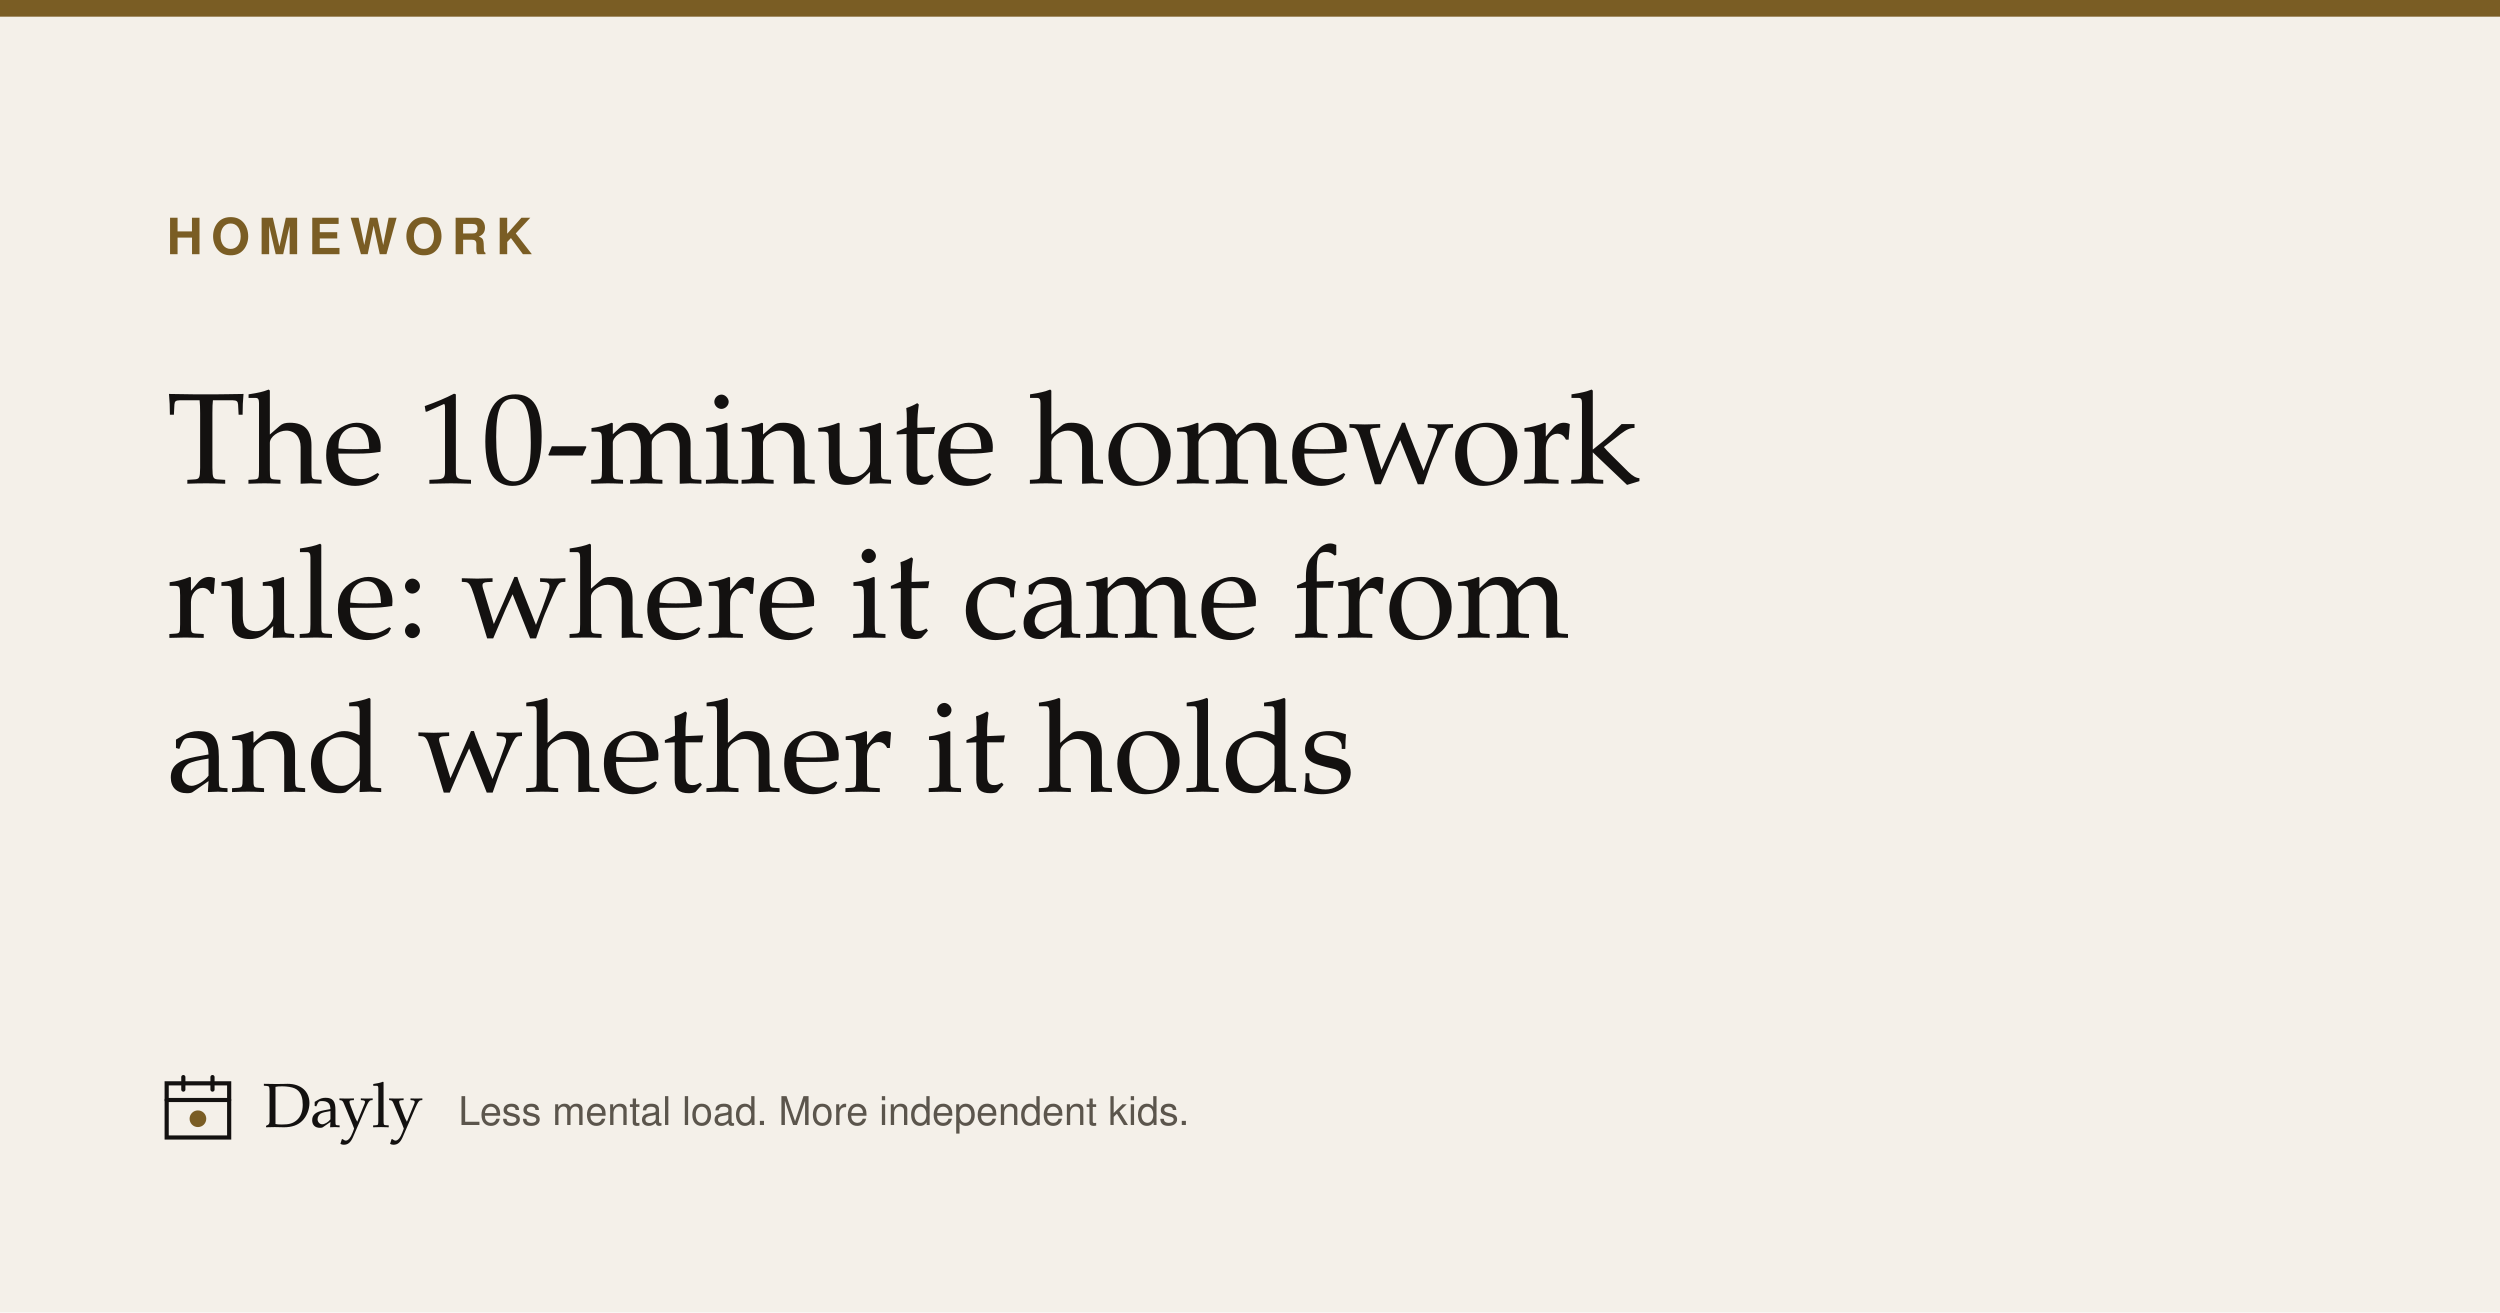
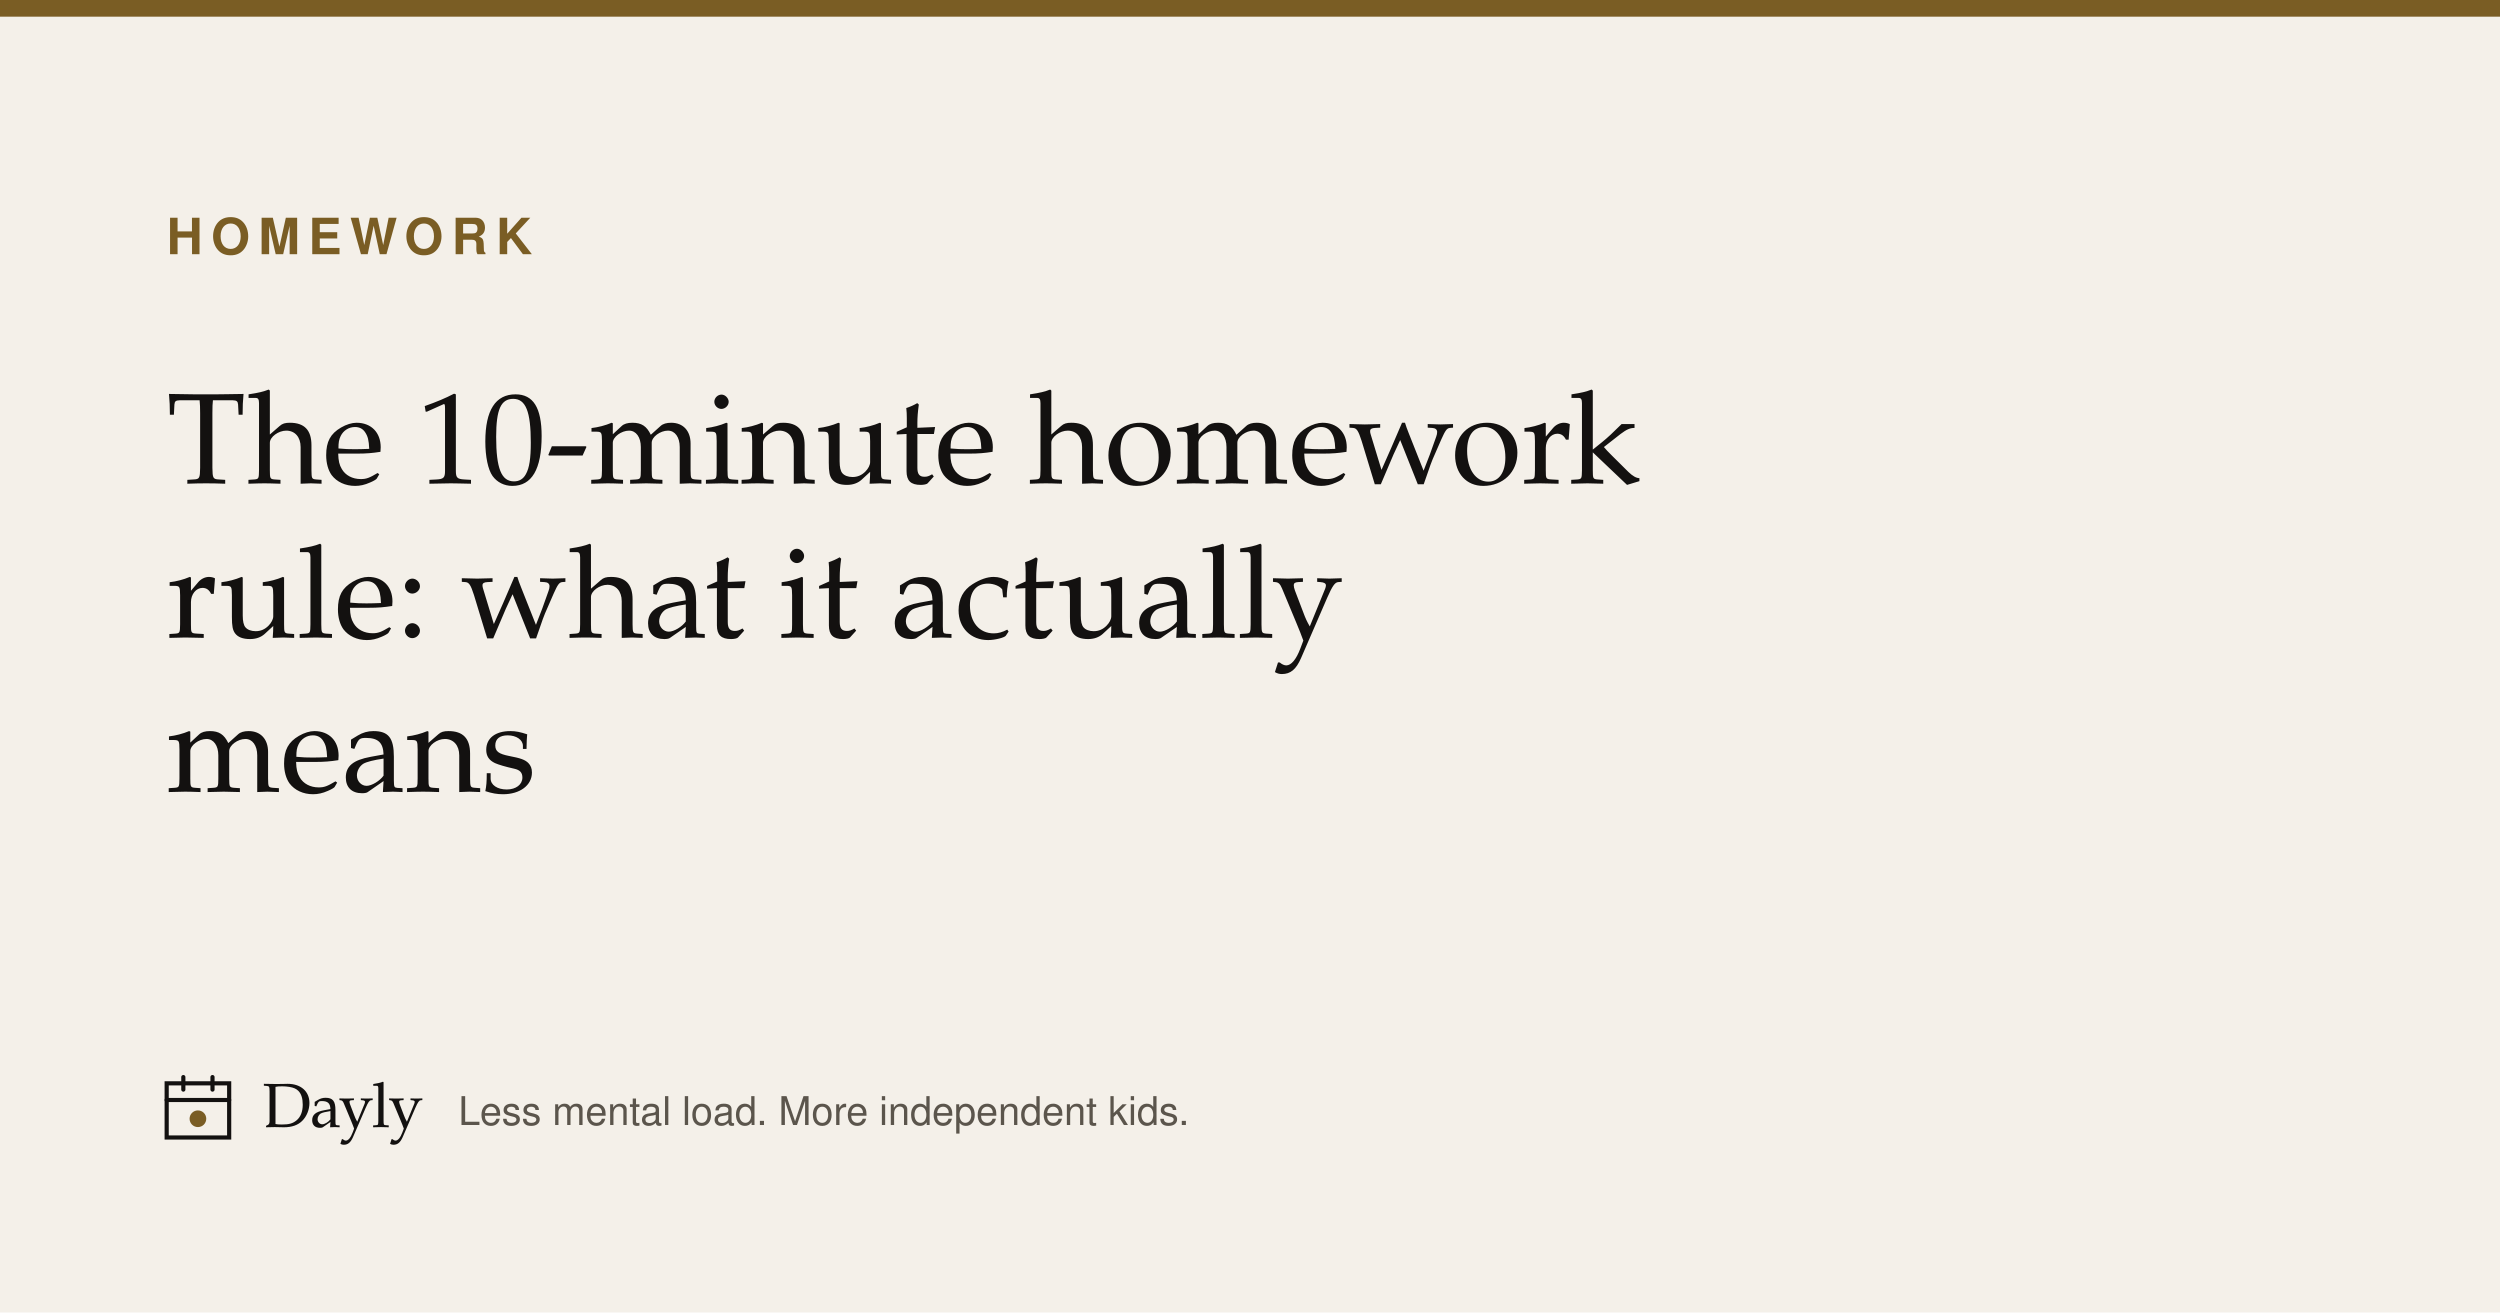
<svg xmlns="http://www.w3.org/2000/svg" width="1200" height="630" viewBox="0 0 1200 630">
  <rect width="1200" height="630" fill="#f4f0e9" />
  <rect x="0" y="0" width="1200" height="8" fill="#7a5d24" />
  <g font-family="Iowan Old Style, Palatino, Georgia, serif" fill="#131110">
    <text x="80" y="232" font-size="62">The 10-minute homework</text>
-     <text x="80" y="306" font-size="62">rule: where it came from</text>
-     <text x="80" y="380" font-size="62">and whether it holds</text>
+     <text x="80" y="306" font-size="62">rule: what it actually</text>
+     <text x="80" y="380" font-size="62">means</text>
  </g>
  <text x="80" y="122" font-family="-apple-system, Helvetica, Arial, sans-serif" font-size="24" letter-spacing="4" font-weight="600" fill="#7a5d24">HOMEWORK</text>
  <g transform="translate(80,520)">
    <rect x="0" y="0" width="30" height="26" fill="none" stroke="#131110" stroke-width="2" />
    <path d="M0 8h30M8 -3v6M22 -3v6" stroke="#131110" stroke-width="2" stroke-linecap="round" />
    <circle cx="15" cy="17" r="4" fill="#7a5d24" />
    <text x="46" y="21" font-family="Iowan Old Style, Palatino, Georgia, serif" font-size="30" fill="#131110">Dayly</text>
    <text x="140" y="20" font-family="-apple-system, Helvetica, Arial, sans-serif" font-size="19" fill="#5b554c">Less mental load. More independent kids.</text>
  </g>
</svg>
